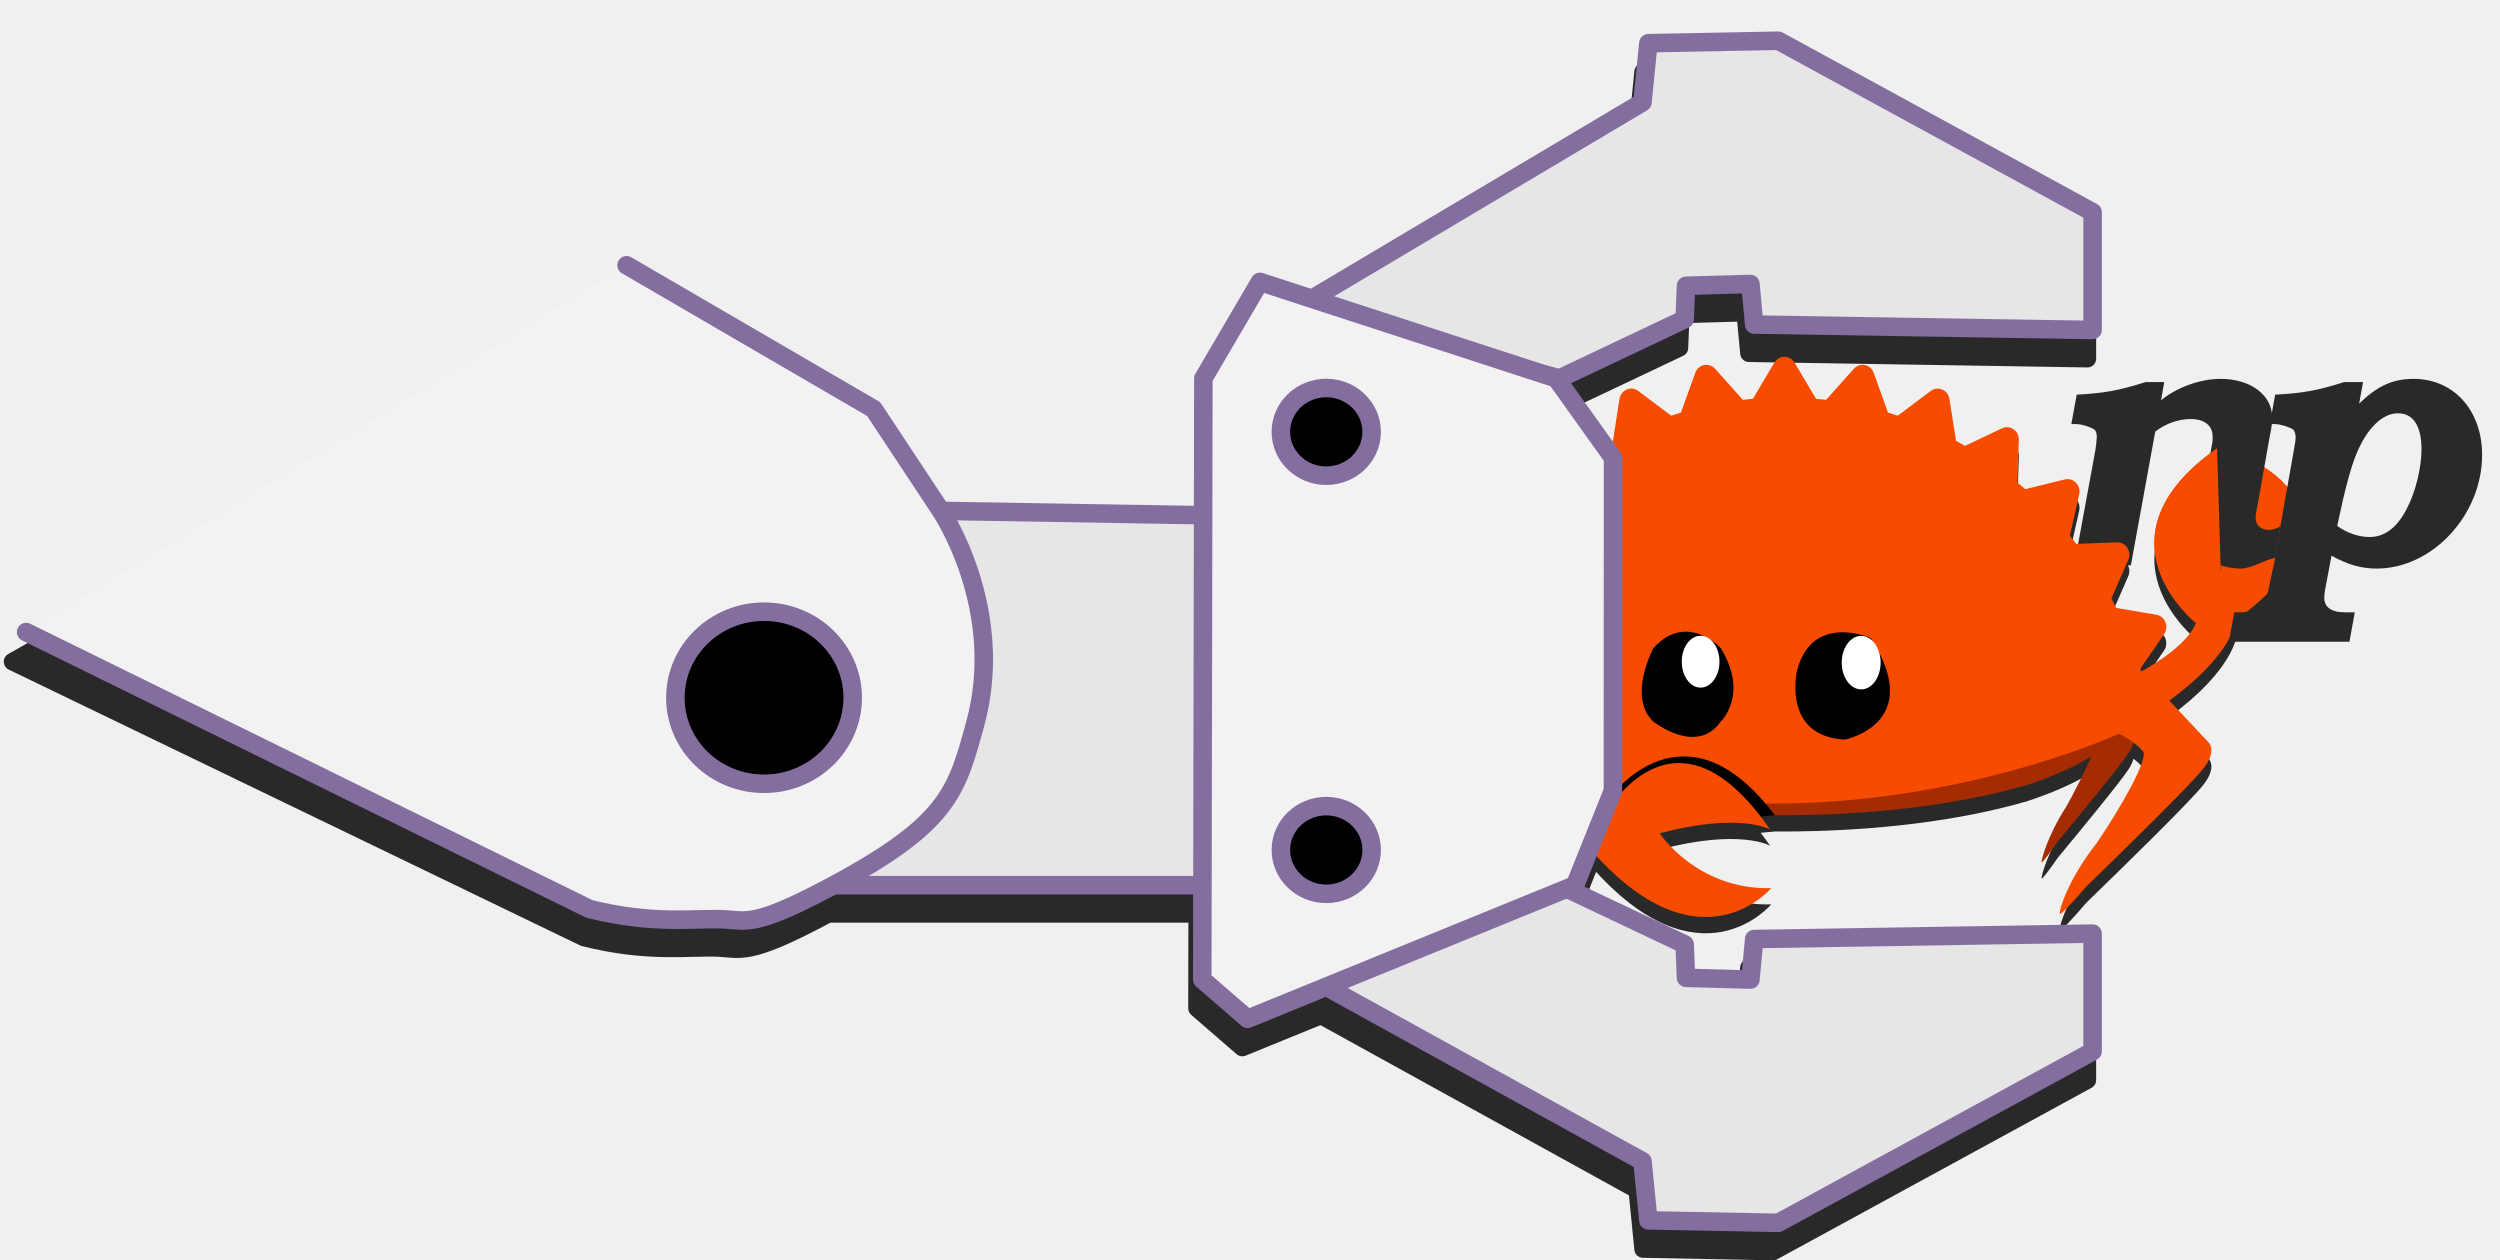
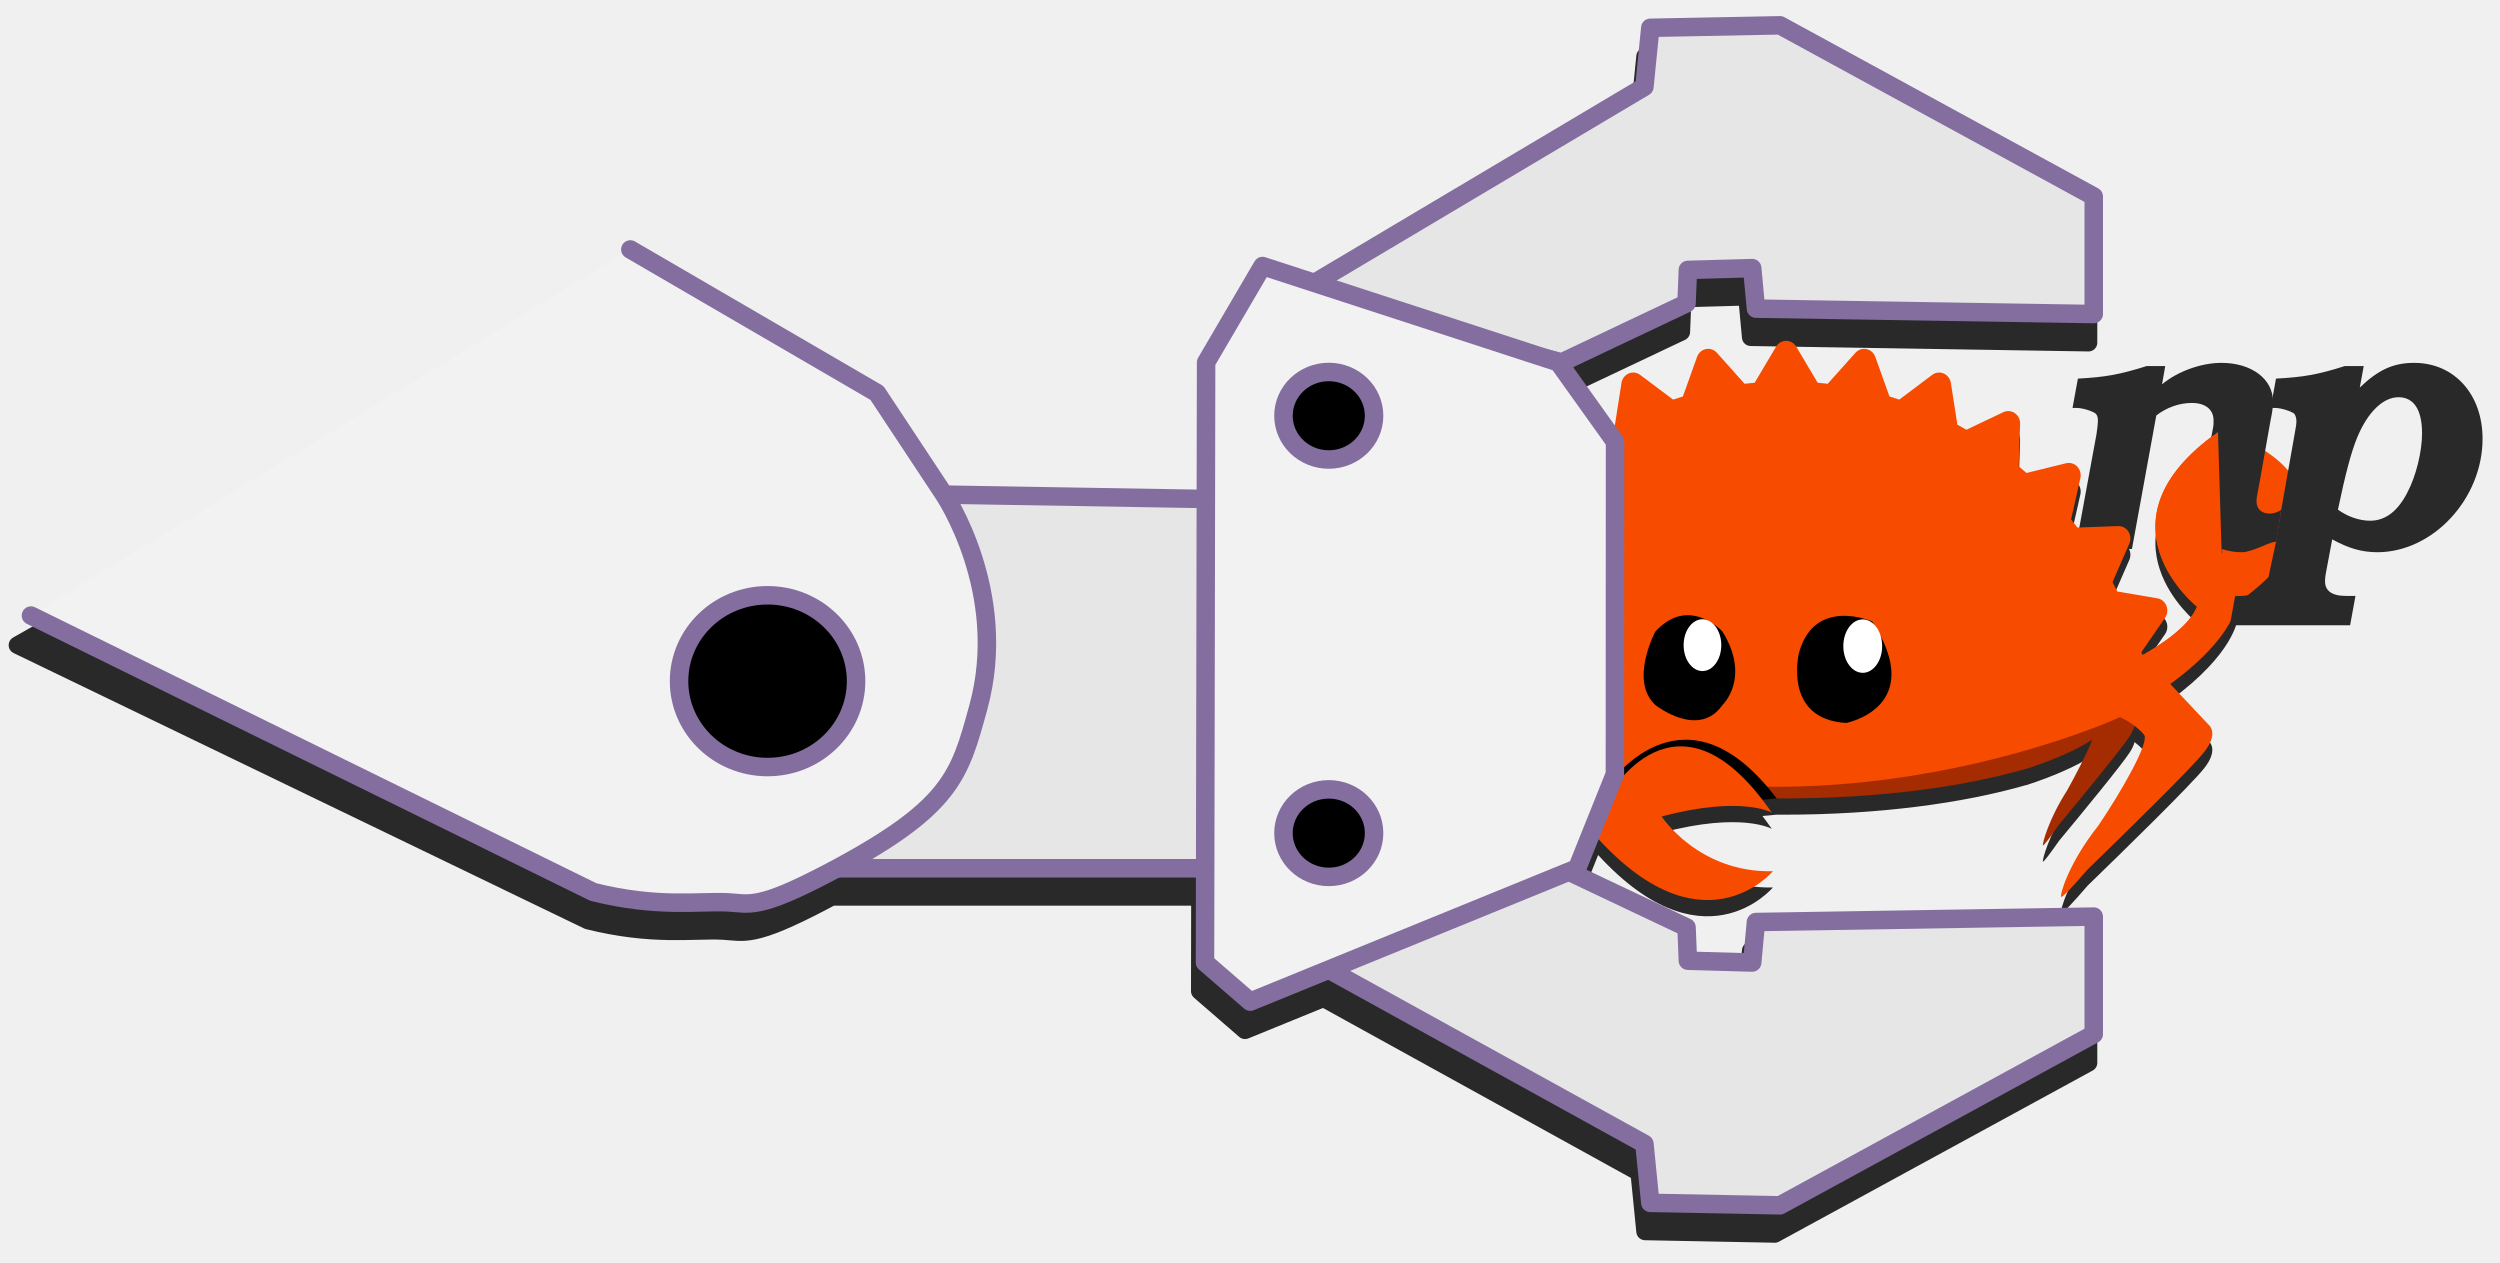
- <svg xmlns="http://www.w3.org/2000/svg" width="100%" height="100%" viewBox="0 0 135 68" version="1.1" xml:space="preserve" style="fill-rule:evenodd;clip-rule:evenodd;stroke-linecap:round;stroke-linejoin:round;stroke-miterlimit:1.5;">
-   <g id="Layer-1">
-     <path d="M33.803,16.898l13.092,6.741l3.613,5.466c0,0 0.007,0.01 0.02,0.029l14.158,0.236l4.481,-2.288l-1.415,-10.313l2.809,0.915l17.849,-10.611l0.319,-3.191l7.016,-0.135l16.972,9.258l0,6.362l-18.273,-0.294l-0.204,-2.191l-3.479,0.098l-0.072,1.804l-6.75,3.197l-0.855,-0.219l0.672,0.219l3.065,4.292l-0.007,17.98l-2.045,5.095l-0.446,0.182l6.366,3.015l0.072,1.804l3.479,0.098l0.204,-2.191l18.273,-0.294l0,6.362l-16.972,9.258l-7.016,-0.135l-0.319,-3.191l-17.075,-9.424l0.054,-0.023l-4.303,1.756l-2.447,-2.121l0.01,-5.096l-19.919,0c-0.127,0.068 -0.257,0.137 -0.389,0.207c-3.922,2.07 -4.326,1.696 -5.514,1.637c-1.603,-0.078 -3.791,0.311 -7.281,-0.561l-30.867,-14.9l33.124,-18.833Z" style="fill:#292929;stroke:#292929;stroke-width:0.95px;" />
-     <path d="M76.629,41.114c-0.204,0.123 -0.311,0.218 -0.311,0.218c-0.402,0.233 0.639,3.113 1.494,5.019c1.164,2.165 1.335,3.854 1.236,3.913c-0.062,0.037 -0.486,-0.607 -1.089,-1.633c-1.491,-2.076 -4.308,-6.035 -4.823,-6.996c-0.585,-1.09 0,-1.396 0,-1.396l3.899,-2.872c0.036,-0.128 0.073,-0.255 0.111,-0.382l-1.281,-1.856c-0.131,-0.188 -0.157,-0.434 -0.072,-0.649c0.085,-0.214 0.271,-0.368 0.491,-0.405l2.166,-0.368c0.083,-0.171 0.171,-0.34 0.26,-0.507l-0.91,-2.083c-0.094,-0.212 -0.074,-0.459 0.05,-0.651c0.124,-0.194 0.334,-0.307 0.557,-0.298l2.198,0.08c0.114,-0.148 0.229,-0.295 0.347,-0.439l-0.505,-2.233c-0.051,-0.227 0.014,-0.464 0.172,-0.629c0.157,-0.164 0.385,-0.232 0.602,-0.178l2.14,0.526c0.139,-0.123 0.28,-0.244 0.423,-0.362l-0.077,-2.292c-0.009,-0.232 0.099,-0.453 0.285,-0.581c0.186,-0.13 0.421,-0.15 0.624,-0.053l1.998,0.949c0.16,-0.092 0.322,-0.184 0.486,-0.272l0.352,-2.259c0.036,-0.228 0.183,-0.423 0.39,-0.512c0.205,-0.089 0.441,-0.06 0.621,0.076l1.781,1.336c0.175,-0.058 0.351,-0.114 0.53,-0.168l0.767,-2.141c0.078,-0.219 0.258,-0.379 0.477,-0.424c0.219,-0.045 0.444,0.031 0.596,0.2l1.498,1.677c0.182,-0.021 0.363,-0.04 0.545,-0.056l1.157,-1.949c0.117,-0.198 0.324,-0.318 0.548,-0.318c0.222,0 0.43,0.12 0.546,0.318l1.157,1.949c0.182,0.016 0.364,0.035 0.545,0.056l1.499,-1.677c0.152,-0.169 0.378,-0.245 0.596,-0.2c0.219,0.045 0.399,0.205 0.477,0.424l0.768,2.141c0.178,0.054 0.354,0.11 0.53,0.168l1.78,-1.336c0.181,-0.136 0.416,-0.165 0.622,-0.076c0.206,0.089 0.353,0.284 0.389,0.512l0.353,2.259c0.164,0.088 0.325,0.179 0.487,0.272l1.996,-0.949c0.203,-0.097 0.44,-0.077 0.625,0.053c0.185,0.128 0.294,0.349 0.285,0.581l-0.076,2.292c0.142,0.118 0.282,0.239 0.422,0.362l2.14,-0.526c0.217,-0.053 0.445,0.014 0.603,0.178c0.158,0.165 0.222,0.402 0.171,0.629l-0.504,2.233c0.117,0.145 0.233,0.291 0.346,0.439l2.198,-0.08c0.222,-0.006 0.434,0.104 0.558,0.298c0.124,0.192 0.143,0.439 0.05,0.651l-0.91,2.083c0.088,0.167 0.176,0.336 0.261,0.507l2.165,0.368c0.22,0.037 0.406,0.19 0.491,0.405c0.085,0.215 0.057,0.461 -0.072,0.649l-1.281,1.856c0.01,0.033 0.019,0.066 0.029,0.098l0.053,0.057c1.255,-0.718 2.54,-1.649 2.928,-2.613c0,0 -5.757,-4.58 1.132,-9.445l0.187,6.201c0,0 2.041,-1.969 1.951,-5.417c0,0 6.349,3.054 -1.081,8.459c0,0 -0.16,1.854 -3.637,4.387l2.088,2.219c0,0 0.555,0.435 -0.253,1.457c-0.712,0.902 -4.371,4.477 -6.303,6.349c-0.816,0.951 -1.376,1.54 -1.434,1.489c-0.092,-0.081 0.392,-1.811 1.999,-3.84c1.239,-1.821 2.848,-4.622 2.471,-4.945c0,0 -0.167,-0.211 -0.501,-0.466c-0.041,0.154 -0.119,0.339 -0.259,0.556c-0.442,0.686 -2.656,3.375 -3.825,4.783c-0.502,0.722 -0.843,1.166 -0.872,1.123c-0.047,-0.068 0.312,-1.423 1.308,-2.969c0.466,-0.83 1.032,-1.931 1.365,-2.743c-0.931,0.589 -2.172,1.123 -3.585,1.583l0,-0.007c-3.444,0.992 -8.018,1.6 -13.078,1.6c-0.14,0 -0.279,0 -0.418,-0.001l-0.768,0.071c0.168,0.218 0.337,0.451 0.508,0.699c0,0 -1.619,-0.942 -5.961,0.206c0,0 1.997,3.057 6.02,2.963c0,0 -3.855,4.625 -9.722,-2.056c0,0 -3.806,-1.472 -5.697,-4.58c-0.762,-0.377 -1.399,-0.783 -1.89,-1.212c0.194,0.781 0.858,2.36 1.388,3.471c0.87,1.589 1.185,2.972 1.145,3.041c-0.026,0.043 -0.323,-0.415 -0.761,-1.157c-1.018,-1.452 -2.949,-4.224 -3.335,-4.93c-0.059,-0.108 -0.106,-0.209 -0.142,-0.302Zm7.656,2.483c0.389,0.315 0.821,0.636 1.301,0.959l1.108,0.26l0,-0.583c0.019,-0.027 0.046,-0.064 0.081,-0.11c-0.876,-0.155 -1.709,-0.331 -2.49,-0.526Z" style="fill:#292929;fill-rule:nonzero;" />
-     <path d="M76.58,39.367l0.593,-1.229c-0.003,-0.046 -0.005,-0.093 -0.005,-0.14c0,-1.393 1.448,-2.677 3.886,-3.705l0,7.41c-1.137,-0.48 -2.06,-1.015 -2.72,-1.591c0.194,0.78 0.858,2.36 1.388,3.471c0.87,1.589 1.185,2.972 1.145,3.04c-0.026,0.044 -0.323,-0.414 -0.761,-1.157c-1.018,-1.451 -2.949,-4.223 -3.335,-4.929c-0.437,-0.8 -0.191,-1.17 -0.191,-1.17" style="fill:#a52b00;fill-rule:nonzero;" />
-     <path d="M112.854,37.614c0,0 4.906,-1.91 5.735,-3.966c0,0 -5.757,-4.58 1.132,-9.445l0.187,6.201c0,0 2.041,-1.969 1.951,-5.418c0,0 6.349,3.055 -1.081,8.46c0,0 -0.251,2.901 -6.932,6.404l-0.992,-2.236Z" style="fill:#f74c00;fill-rule:nonzero;" />
-     <path d="M96.262,32.353c5.06,0 9.634,0.609 13.078,1.6l0,-0.224c3.444,1.108 5.638,2.648 5.638,4.35c0,0.268 -0.059,0.533 -0.163,0.792l0.352,0.632c0,0 0.284,0.369 -0.218,1.148c-0.442,0.687 -2.656,3.376 -3.825,4.784c-0.502,0.722 -0.843,1.166 -0.872,1.123c-0.047,-0.068 0.312,-1.423 1.308,-2.969c0.466,-0.831 1.032,-1.931 1.365,-2.743c-0.931,0.589 -2.172,1.123 -3.585,1.583l0,-0.007c-3.444,0.992 -8.018,1.6 -13.078,1.6c-5.792,0 -10.988,-0.797 -14.477,-2.053l0,-7.563c3.489,-1.256 8.685,-2.053 14.477,-2.053" style="fill:#a52b00;fill-rule:nonzero;" />
-     <path id="path4274" d="M122.858,30.145l-0.366,1.72c-0.058,0.349 -0.213,0.717 -0.387,0.852c-0.213,0.194 -0.717,0.349 -1.123,0.349l-0.33,0l-0.29,1.588l6.507,0l0.29,-1.588l-0.523,0c-0.774,0 -1.142,-0.291 -1.123,-0.833c0,-0.116 0.02,-0.252 0.039,-0.368l0.349,-1.859c0.871,0.484 1.607,0.697 2.44,0.697c3.001,0 5.693,-2.885 5.693,-6.139c0,-2.401 -1.53,-4.105 -3.699,-4.105c-1.123,0 -1.936,0.368 -2.943,1.336l0.213,-1.162l-1.027,0c-1.452,0.465 -2.265,0.601 -3.718,0.678l-0.29,1.588l0.251,0c0.31,0 0.852,0.174 1.027,0.31c0.058,0.077 0.116,0.232 0.116,0.387c0,0.174 -0.019,0.291 -0.097,0.717l-0.725,4.097m3.068,-0.011c0.407,-1.937 0.717,-3.118 1.046,-3.912c0.562,-1.356 1.394,-2.169 2.227,-2.169c0.833,0 1.278,0.678 1.278,1.956c0,0.988 -0.329,2.324 -0.794,3.195c-0.523,1.027 -1.2,1.53 -2.014,1.53c-0.6,0 -1.239,-0.232 -1.743,-0.6Z" style="fill:#292929;fill-rule:nonzero;" />
-     <path id="path4272" d="M123.142,28.4c-0.145,0.137 -0.435,0.212 -0.619,0.212c-0.446,0 -0.717,-0.252 -0.717,-0.659c0,-0.174 0,-0.174 0.155,-0.968l0.6,-3.389c0.116,-0.561 0.136,-0.774 0.136,-1.046c0,-1.22 -1.162,-2.091 -2.789,-2.091c-1.104,0 -2.382,0.465 -3.214,1.162l0.174,-0.988l-1.007,0c-1.472,0.465 -2.266,0.601 -3.718,0.678l-0.291,1.588l0.233,0c0.329,0 0.852,0.174 1.026,0.31c0.077,0.077 0.116,0.213 0.116,0.387c0,0.136 -0.039,0.465 -0.077,0.717l-1.143,6.216l3.06,0l1.317,-7.223c0.542,-0.426 1.239,-0.678 1.917,-0.678c0.736,0 1.181,0.348 1.181,0.949c0,0.193 0,0.232 -0.019,0.348l-0.755,4.009c-0.059,0.349 -0.097,0.658 -0.097,0.871c0,1.124 0.987,1.898 2.42,1.898c0.563,0 1.596,-0.63 1.844,-0.556" style="fill:#292929;fill-rule:nonzero;" />
-     <path d="M73.136,39.36l3.899,-2.872c0.036,-0.128 0.073,-0.256 0.111,-0.382l-1.281,-1.856c-0.131,-0.188 -0.157,-0.434 -0.072,-0.649c0.085,-0.214 0.271,-0.368 0.491,-0.405l2.166,-0.368c0.083,-0.171 0.171,-0.34 0.26,-0.507l-0.91,-2.083c-0.094,-0.212 -0.074,-0.459 0.05,-0.651c0.124,-0.194 0.334,-0.307 0.557,-0.298l2.198,0.08c0.114,-0.148 0.229,-0.295 0.347,-0.439l-0.505,-2.233c-0.051,-0.227 0.014,-0.464 0.172,-0.629c0.157,-0.164 0.385,-0.232 0.602,-0.179l2.14,0.527c0.139,-0.123 0.28,-0.244 0.423,-0.362l-0.077,-2.292c-0.009,-0.232 0.099,-0.453 0.285,-0.582c0.186,-0.129 0.421,-0.149 0.624,-0.052l1.998,0.949c0.16,-0.092 0.322,-0.184 0.486,-0.272l0.352,-2.259c0.036,-0.229 0.183,-0.423 0.39,-0.512c0.205,-0.089 0.441,-0.06 0.621,0.076l1.781,1.336c0.175,-0.058 0.351,-0.114 0.53,-0.168l0.767,-2.142c0.078,-0.218 0.258,-0.378 0.477,-0.423c0.219,-0.045 0.444,0.031 0.596,0.2l1.498,1.677c0.182,-0.021 0.363,-0.04 0.545,-0.056l1.157,-1.95c0.117,-0.197 0.324,-0.317 0.548,-0.317c0.222,0 0.43,0.12 0.546,0.317l1.157,1.95c0.182,0.016 0.364,0.035 0.545,0.056l1.499,-1.677c0.152,-0.169 0.378,-0.245 0.596,-0.2c0.219,0.045 0.399,0.205 0.477,0.423l0.768,2.142c0.178,0.054 0.354,0.11 0.53,0.168l1.78,-1.336c0.181,-0.137 0.416,-0.165 0.622,-0.076c0.206,0.089 0.353,0.283 0.389,0.512l0.353,2.259c0.164,0.088 0.325,0.179 0.487,0.272l1.996,-0.949c0.203,-0.097 0.44,-0.077 0.625,0.052c0.185,0.129 0.294,0.35 0.285,0.582l-0.076,2.292c0.142,0.118 0.282,0.239 0.422,0.362l2.14,-0.527c0.217,-0.052 0.445,0.015 0.603,0.179c0.158,0.165 0.222,0.402 0.171,0.629l-0.504,2.233c0.117,0.144 0.233,0.291 0.346,0.439l2.198,-0.08c0.222,-0.007 0.434,0.104 0.558,0.298c0.124,0.192 0.143,0.439 0.05,0.651l-0.91,2.083c0.088,0.167 0.176,0.336 0.261,0.507l2.165,0.368c0.22,0.037 0.406,0.19 0.491,0.405c0.085,0.215 0.057,0.461 -0.072,0.649l-1.281,1.856c0.01,0.032 0.019,0.065 0.029,0.098l3.621,3.847c0,0 0.555,0.435 -0.253,1.458c-0.712,0.902 -4.371,4.476 -6.303,6.349c-0.816,0.951 -1.376,1.54 -1.434,1.489c-0.092,-0.081 0.392,-1.811 1.999,-3.841c1.239,-1.821 2.848,-4.621 2.471,-4.944c0,0 -0.429,-0.545 -1.29,-0.937c-0.032,0.025 0.032,-0.025 0,0c0,0 -18.163,8.379 -35.011,0.142c-1.925,-0.345 -3.09,0.686 -3.09,0.686c-0.402,0.233 0.639,3.113 1.494,5.019c1.164,2.165 1.335,3.854 1.236,3.913c-0.062,0.037 -0.486,-0.607 -1.089,-1.633c-1.491,-2.076 -4.308,-6.035 -4.823,-6.996c-0.585,-1.09 0,-1.396 0,-1.396" style="fill:#f74c00;fill-rule:nonzero;" />
-     <path d="M90.005,44.667c-0.07,-0.059 -0.106,-0.094 -0.106,-0.094l5.946,-0.552c-4.853,-6.403 -8.738,-1.238 -9.151,-0.668l0,1.314l3.311,0Z" style="fill-rule:nonzero;" />
-     <path d="M92.915,34.994c0,0 -1.815,-1.988 -3.63,0c0,0 -1.426,2.65 0,3.975c0,0 2.334,1.855 3.63,0c0,0 1.556,-1.458 0,-3.975" style="fill-rule:nonzero;" />
-     <path d="M101.017,34.451c0,0 -3.114,-1.378 -3.964,1.699c0,0 -0.89,3.586 2.557,3.789c0,0 4.396,-0.847 1.407,-5.488" style="fill-rule:nonzero;" />
-     <path d="M99.453,35.782c0,0.798 0.47,1.445 1.051,1.445c0.58,0 1.05,-0.647 1.05,-1.445c0,-0.798 -0.47,-1.445 -1.05,-1.445c-0.581,0 -1.051,0.647 -1.051,1.445" style="fill:#fff;fill-rule:nonzero;" />
-     <path d="M80.892,38.366c0,0 0.65,2.59 4.694,5.311l1.133,0.266c0,0 3.669,-6.69 8.865,0.848c0,0 -1.619,-0.943 -5.961,0.206c0,0 1.997,3.057 6.02,2.963c0,0 -3.855,4.625 -9.722,-2.056c0,0 -6.203,-2.399 -6.706,-7.538l1.677,0Z" style="fill:#f74c00;fill-rule:nonzero;" />
-     <path d="M90.814,35.731c0,0.774 0.456,1.401 1.019,1.401c0.562,0 1.018,-0.627 1.018,-1.401c0,-0.774 -0.456,-1.401 -1.018,-1.401c-0.563,0 -1.019,0.627 -1.019,1.401" style="fill:#fff;fill-rule:nonzero;" />
-     <path d="M44.548,47.8l24.638,0l0.631,-19.897l-20.796,-0.347c0,0 6.695,11.181 -4.473,20.244Z" style="fill:#e6e6e6;stroke:#836e9f;stroke-width:1px;" />
-     <path d="M89.012,65.899l7.016,0.134l16.972,-9.257l0,-6.362l-18.273,0.294l-0.204,2.191l-3.479,-0.098l-0.072,-1.804l-6.75,-3.197l-12.604,5.484l17.075,9.423l0.319,3.192Z" style="fill:#e6e6e6;stroke:#836e9f;stroke-width:1px;" />
-     <path d="M89.012,2.334l7.016,-0.135l16.972,9.258l0,6.361l-18.273,-0.293l-0.204,-2.191l-3.479,0.097l-0.072,1.805l-6.75,3.197l-14.405,-3.687l18.876,-11.221l0.319,-3.191Z" style="fill:#e6e6e6;stroke:#836e9f;stroke-width:1px;" />
-     <path d="M64.922,52.896l0.06,-32.463l3.053,-5.212l16.004,5.212l3.065,4.291l-0.007,17.981l-2.045,5.095l-17.683,7.216l-2.447,-2.12Z" style="fill:#f2f2f2;stroke:#836e9f;stroke-width:1px;" />
-     <path d="M33.835,14.325l13.343,7.766l3.613,5.465c0,0 3.586,5.29 1.867,11.543c-1.019,3.708 -1.432,5.424 -8.035,8.908c-3.921,2.069 -4.325,1.695 -5.514,1.637c-1.603,-0.079 -3.79,0.311 -7.281,-0.561l-30.418,-14.953" style="fill:#f2f2f2;stroke:#836e9f;stroke-width:1px;" />
-     <ellipse cx="41.258" cy="37.678" rx="4.788" ry="4.646" style="stroke:#836e9f;stroke-width:1px;" />
-     <ellipse cx="71.618" cy="45.899" rx="2.451" ry="2.368" style="stroke:#836e9f;stroke-width:1px;" />
-     <ellipse cx="71.618" cy="23.32" rx="2.451" ry="2.368" style="stroke:#836e9f;stroke-width:1px;" />
-     <path d="M119.923,30.753l-0.002,-0.634l0.002,-5.817l-0.19,-0.058l0.19,6.509Z" style="fill:#292929;stroke:#292929;stroke-width:0.05px;" />
-     <path d="M112.854,37.614c0,0 4.906,-1.91 5.735,-3.966c0,0 -5.757,-4.58 1.132,-9.445l0.187,6.201c0,0 0.619,5.943 -6.062,9.446l-0.992,-2.236Z" style="fill:#f74c00;fill-rule:nonzero;" />
+ <svg xmlns="http://www.w3.org/2000/svg" width="600px" height="303px" version="1.1" xml:space="preserve" style="fill-rule:evenodd;clip-rule:evenodd;stroke-linecap:round;stroke-linejoin:round;stroke-miterlimit:1.5;">
+   <g id="Layer-1" transform="matrix(1,0,0,1,232.5,117.111)">
+     <g transform="matrix(4.43649,0,0,4.43649,-231.326,-120.791)">
+       <path d="M33.803,16.898L46.895,23.639L50.508,29.105C50.508,29.105 50.515,29.115 50.528,29.134L64.686,29.37L69.167,27.082L67.752,16.769L70.561,17.684L88.41,7.073L88.729,3.882L95.745,3.747L112.717,13.005L112.717,19.367L94.444,19.073L94.24,16.882L90.761,16.98L90.689,18.784L83.939,21.981L83.084,21.762L83.756,21.981L86.821,26.273L86.814,44.253L84.769,49.348L84.323,49.53L90.689,52.545L90.761,54.349L94.24,54.447L94.444,52.256L112.717,51.962L112.717,58.324L95.745,67.582L88.729,67.447L88.41,64.256L71.335,54.832L71.389,54.809L67.086,56.565L64.639,54.444L64.649,49.348L44.73,49.348C44.603,49.416 44.473,49.485 44.341,49.555C40.419,51.625 40.015,51.251 38.827,51.192C37.224,51.114 35.036,51.503 31.546,50.631L0.679,35.731L33.803,16.898Z" style="fill:rgb(41,41,41);stroke:rgb(41,41,41);stroke-width:0.95px;" />
+     </g>
+     <g transform="matrix(4.43649,0,0,4.43649,-231.326,-120.791)">
+       <path d="M76.629,41.114C76.425,41.237 76.318,41.332 76.318,41.332C75.916,41.565 76.957,44.445 77.812,46.351C78.976,48.516 79.147,50.205 79.048,50.264C78.986,50.301 78.562,49.657 77.959,48.631C76.468,46.555 73.651,42.596 73.136,41.635C72.551,40.545 73.136,40.239 73.136,40.239L77.035,37.367C77.071,37.239 77.108,37.112 77.146,36.985L75.865,35.129C75.734,34.941 75.708,34.695 75.793,34.48C75.878,34.266 76.064,34.112 76.284,34.075L78.45,33.707C78.533,33.536 78.621,33.367 78.71,33.2L77.8,31.117C77.706,30.905 77.726,30.658 77.85,30.466C77.974,30.272 78.184,30.159 78.407,30.168L80.605,30.248C80.719,30.1 80.834,29.953 80.952,29.809L80.447,27.576C80.396,27.349 80.461,27.112 80.619,26.947C80.776,26.783 81.004,26.715 81.221,26.769L83.361,27.295C83.5,27.172 83.641,27.051 83.784,26.933L83.707,24.641C83.698,24.409 83.806,24.188 83.992,24.06C84.178,23.93 84.413,23.91 84.616,24.007L86.614,24.956C86.774,24.864 86.936,24.772 87.1,24.684L87.452,22.425C87.488,22.197 87.635,22.002 87.842,21.913C88.047,21.824 88.283,21.853 88.463,21.989L90.244,23.325C90.419,23.267 90.595,23.211 90.774,23.157L91.541,21.016C91.619,20.797 91.799,20.637 92.018,20.592C92.237,20.547 92.462,20.623 92.614,20.792L94.112,22.469C94.294,22.448 94.475,22.429 94.657,22.413L95.814,20.464C95.931,20.266 96.138,20.146 96.362,20.146C96.584,20.146 96.792,20.266 96.908,20.464L98.065,22.413C98.247,22.429 98.429,22.448 98.61,22.469L100.109,20.792C100.261,20.623 100.487,20.547 100.705,20.592C100.924,20.637 101.104,20.797 101.182,21.016L101.95,23.157C102.128,23.211 102.304,23.267 102.48,23.325L104.26,21.989C104.441,21.853 104.676,21.824 104.882,21.913C105.088,22.002 105.235,22.197 105.271,22.425L105.624,24.684C105.788,24.772 105.949,24.863 106.111,24.956L108.107,24.007C108.31,23.91 108.547,23.93 108.732,24.06C108.917,24.188 109.026,24.409 109.017,24.641L108.941,26.933C109.083,27.051 109.223,27.172 109.363,27.295L111.503,26.769C111.72,26.716 111.948,26.783 112.106,26.947C112.264,27.112 112.328,27.349 112.277,27.576L111.773,29.809C111.89,29.954 112.006,30.1 112.119,30.248L114.317,30.168C114.539,30.162 114.751,30.272 114.875,30.466C114.999,30.658 115.018,30.905 114.925,31.117L114.015,33.2C114.103,33.367 114.191,33.536 114.276,33.707L116.441,34.075C116.661,34.112 116.847,34.265 116.932,34.48C117.017,34.695 116.989,34.941 116.86,35.129L115.579,36.985C115.589,37.018 115.598,37.051 115.608,37.083L115.661,37.14C116.916,36.422 118.201,35.491 118.589,34.527C118.589,34.527 112.832,29.947 119.721,25.082L119.908,31.283C119.908,31.283 121.949,29.314 121.859,25.866C121.859,25.866 128.208,28.92 120.778,34.325C120.778,34.325 120.618,36.179 117.141,38.712L119.229,40.931C119.229,40.931 119.784,41.366 118.976,42.388C118.264,43.29 114.605,46.865 112.673,48.737C111.857,49.688 111.297,50.277 111.239,50.226C111.147,50.145 111.631,48.415 113.238,46.386C114.477,44.565 116.086,41.764 115.709,41.441C115.709,41.441 115.542,41.23 115.208,40.975C115.167,41.129 115.089,41.314 114.949,41.531C114.507,42.217 112.293,44.906 111.124,46.314C110.622,47.036 110.281,47.48 110.252,47.437C110.205,47.369 110.564,46.014 111.56,44.468C112.026,43.638 112.592,42.537 112.925,41.725C111.994,42.314 110.753,42.848 109.34,43.308L109.34,43.301C105.896,44.293 101.322,44.901 96.262,44.901C96.122,44.901 95.983,44.901 95.844,44.9L95.076,44.971C95.244,45.189 95.413,45.422 95.584,45.67C95.584,45.67 93.965,44.728 89.623,45.876C89.623,45.876 91.62,48.933 95.643,48.839C95.643,48.839 91.788,53.464 85.921,46.783C85.921,46.783 82.115,45.311 80.224,42.203C79.462,41.826 78.825,41.42 78.334,40.991C78.528,41.772 79.192,43.351 79.722,44.462C80.592,46.051 80.907,47.434 80.867,47.503C80.841,47.546 80.544,47.088 80.106,46.346C79.088,44.894 77.157,42.122 76.771,41.416C76.712,41.308 76.665,41.207 76.629,41.114ZM84.285,43.597C84.674,43.912 85.106,44.233 85.586,44.556L86.694,44.816L86.694,44.233C86.713,44.206 86.74,44.169 86.775,44.123C85.899,43.968 85.066,43.792 84.285,43.597Z" style="fill:rgb(41,41,41);fill-rule:nonzero;" />
+     </g>
+     <g transform="matrix(4.43649,0,0,4.43649,-231.326,-120.791)">
+       <path d="M76.58,39.367L77.173,38.138C77.17,38.092 77.168,38.045 77.168,37.998C77.168,36.605 78.616,35.321 81.054,34.293L81.054,41.703C79.917,41.223 78.994,40.688 78.334,40.112C78.528,40.892 79.192,42.472 79.722,43.583C80.592,45.172 80.907,46.555 80.867,46.623C80.841,46.667 80.544,46.209 80.106,45.466C79.088,44.015 77.157,41.243 76.771,40.537C76.334,39.737 76.58,39.367 76.58,39.367" style="fill:rgb(165,43,0);fill-rule:nonzero;" />
+     </g>
+     <g transform="matrix(4.43649,0,0,4.43649,-231.326,-120.791)">
+       <path d="M112.854,37.614C112.854,37.614 117.76,35.704 118.589,33.648C118.589,33.648 112.832,29.068 119.721,24.203L119.908,30.404C119.908,30.404 121.949,28.435 121.859,24.986C121.859,24.986 128.208,28.041 120.778,33.446C120.778,33.446 120.527,36.347 113.846,39.85L112.854,37.614Z" style="fill:rgb(247,76,0);fill-rule:nonzero;" />
+     </g>
+     <g transform="matrix(4.43649,0,0,4.43649,-231.326,-120.791)">
+       <path d="M96.262,32.353C101.322,32.353 105.896,32.962 109.34,33.953L109.34,33.729C112.784,34.837 114.978,36.377 114.978,38.079C114.978,38.347 114.919,38.612 114.815,38.871L115.167,39.503C115.167,39.503 115.451,39.872 114.949,40.651C114.507,41.338 112.293,44.027 111.124,45.435C110.622,46.157 110.281,46.601 110.252,46.558C110.205,46.49 110.564,45.135 111.56,43.589C112.026,42.758 112.592,41.658 112.925,40.846C111.994,41.435 110.753,41.969 109.34,42.429L109.34,42.422C105.896,43.414 101.322,44.022 96.262,44.022C90.47,44.022 85.274,43.225 81.785,41.969L81.785,34.406C85.274,33.15 90.47,32.353 96.262,32.353" style="fill:rgb(165,43,0);fill-rule:nonzero;" />
+     </g>
+     <g id="path4274" transform="matrix(4.43649,0,0,4.43649,-231.326,-120.791)">
+       <path d="M122.858,30.145L122.492,31.865C122.434,32.214 122.279,32.582 122.105,32.717C121.892,32.911 121.388,33.066 120.982,33.066L120.652,33.066L120.362,34.654L126.869,34.654L127.159,33.066L126.636,33.066C125.862,33.066 125.494,32.775 125.513,32.233C125.513,32.117 125.533,31.981 125.552,31.865L125.901,30.006C126.772,30.49 127.508,30.703 128.341,30.703C131.342,30.703 134.034,27.818 134.034,24.564C134.034,22.163 132.504,20.459 130.335,20.459C129.212,20.459 128.399,20.827 127.392,21.795L127.605,20.633L126.578,20.633C125.126,21.098 124.313,21.234 122.86,21.311L122.57,22.899L122.821,22.899C123.131,22.899 123.673,23.073 123.848,23.209C123.906,23.286 123.964,23.441 123.964,23.596C123.964,23.77 123.945,23.887 123.867,24.313L123.142,28.41M126.21,28.399C126.617,26.462 126.927,25.281 127.256,24.487C127.818,23.131 128.65,22.318 129.483,22.318C130.316,22.318 130.761,22.996 130.761,24.274C130.761,25.262 130.432,26.598 129.967,27.469C129.444,28.496 128.767,28.999 127.953,28.999C127.353,28.999 126.714,28.767 126.21,28.399Z" style="fill:rgb(41,41,41);fill-rule:nonzero;" />
+     </g>
+     <g id="path4272" transform="matrix(4.43649,0,0,4.43649,-231.326,-120.791)">
+       <path d="M123.142,28.4C122.997,28.537 122.707,28.612 122.523,28.612C122.077,28.612 121.806,28.36 121.806,27.953C121.806,27.779 121.806,27.779 121.961,26.985L122.561,23.596C122.677,23.035 122.697,22.822 122.697,22.55C122.697,21.33 121.535,20.459 119.908,20.459C118.804,20.459 117.526,20.924 116.694,21.621L116.868,20.633L115.861,20.633C114.389,21.098 113.595,21.234 112.143,21.311L111.852,22.899L112.085,22.899C112.414,22.899 112.937,23.073 113.111,23.209C113.188,23.286 113.227,23.422 113.227,23.596C113.227,23.732 113.188,24.061 113.15,24.313L112.007,30.529L115.067,30.529L116.384,23.306C116.926,22.88 117.623,22.628 118.301,22.628C119.037,22.628 119.482,22.976 119.482,23.577C119.482,23.77 119.482,23.809 119.463,23.925L118.708,27.934C118.649,28.283 118.611,28.592 118.611,28.805C118.611,29.929 119.598,30.703 121.031,30.703C121.594,30.703 122.627,30.073 122.875,30.147" style="fill:rgb(41,41,41);fill-rule:nonzero;" />
+     </g>
+     <g transform="matrix(4.43649,0,0,4.43649,-231.326,-120.791)">
+       <path d="M73.136,39.36L77.035,36.488C77.071,36.36 77.108,36.232 77.146,36.106L75.865,34.25C75.734,34.062 75.708,33.816 75.793,33.601C75.878,33.387 76.064,33.233 76.284,33.196L78.45,32.828C78.533,32.657 78.621,32.488 78.71,32.321L77.8,30.238C77.706,30.026 77.726,29.779 77.85,29.587C77.974,29.393 78.184,29.28 78.407,29.289L80.605,29.369C80.719,29.221 80.834,29.074 80.952,28.93L80.447,26.697C80.396,26.47 80.461,26.233 80.619,26.068C80.776,25.904 81.004,25.836 81.221,25.889L83.361,26.416C83.5,26.293 83.641,26.172 83.784,26.054L83.707,23.762C83.698,23.53 83.806,23.309 83.992,23.18C84.178,23.051 84.413,23.031 84.616,23.128L86.614,24.077C86.774,23.985 86.936,23.893 87.1,23.805L87.452,21.546C87.488,21.317 87.635,21.123 87.842,21.034C88.047,20.945 88.283,20.974 88.463,21.11L90.244,22.446C90.419,22.388 90.595,22.332 90.774,22.278L91.541,20.136C91.619,19.918 91.799,19.758 92.018,19.713C92.237,19.668 92.462,19.744 92.614,19.913L94.112,21.59C94.294,21.569 94.475,21.55 94.657,21.534L95.814,19.584C95.931,19.387 96.138,19.267 96.362,19.267C96.584,19.267 96.792,19.387 96.908,19.584L98.065,21.534C98.247,21.55 98.429,21.569 98.61,21.59L100.109,19.913C100.261,19.744 100.487,19.668 100.705,19.713C100.924,19.758 101.104,19.918 101.182,20.136L101.95,22.278C102.128,22.332 102.304,22.388 102.48,22.446L104.26,21.11C104.441,20.973 104.676,20.945 104.882,21.034C105.088,21.123 105.235,21.317 105.271,21.546L105.624,23.805C105.788,23.893 105.949,23.984 106.111,24.077L108.107,23.128C108.31,23.031 108.547,23.051 108.732,23.18C108.917,23.309 109.026,23.53 109.017,23.762L108.941,26.054C109.083,26.172 109.223,26.293 109.363,26.416L111.503,25.889C111.72,25.837 111.948,25.904 112.106,26.068C112.264,26.233 112.328,26.47 112.277,26.697L111.773,28.93C111.89,29.074 112.006,29.221 112.119,29.369L114.317,29.289C114.539,29.282 114.751,29.393 114.875,29.587C114.999,29.779 115.018,30.026 114.925,30.238L114.015,32.321C114.103,32.488 114.191,32.657 114.276,32.828L116.441,33.196C116.661,33.233 116.847,33.386 116.932,33.601C117.017,33.816 116.989,34.062 116.86,34.25L115.579,36.106C115.589,36.138 115.598,36.171 115.608,36.204L119.229,40.051C119.229,40.051 119.784,40.486 118.976,41.509C118.264,42.411 114.605,45.985 112.673,47.858C111.857,48.809 111.297,49.398 111.239,49.347C111.147,49.266 111.631,47.536 113.238,45.506C114.477,43.685 116.086,40.885 115.709,40.562C115.709,40.562 115.28,40.017 114.419,39.625C114.387,39.65 114.451,39.6 114.419,39.625C114.419,39.625 96.256,48.004 79.408,39.767C77.483,39.422 76.318,40.453 76.318,40.453C75.916,40.686 76.957,43.566 77.812,45.472C78.976,47.637 79.147,49.326 79.048,49.385C78.986,49.422 78.562,48.778 77.959,47.752C76.468,45.676 73.651,41.717 73.136,40.756C72.551,39.666 73.136,39.36 73.136,39.36" style="fill:rgb(247,76,0);fill-rule:nonzero;" />
+     </g>
+     <g transform="matrix(4.43649,0,0,4.43649,-231.326,-120.791)">
+       <path d="M90.005,44.667C89.935,44.608 89.899,44.573 89.899,44.573L95.845,44.021C90.992,37.618 87.107,42.783 86.694,43.353L86.694,44.667L90.005,44.667Z" style="fill-rule:nonzero;" />
+     </g>
+     <g transform="matrix(4.43649,0,0,4.43649,-231.326,-120.791)">
+       <path d="M92.915,34.994C92.915,34.994 91.1,33.006 89.285,34.994C89.285,34.994 87.859,37.644 89.285,38.969C89.285,38.969 91.619,40.824 92.915,38.969C92.915,38.969 94.471,37.511 92.915,34.994" style="fill-rule:nonzero;" />
+     </g>
+     <g transform="matrix(4.43649,0,0,4.43649,-231.326,-120.791)">
+       <path d="M101.017,34.451C101.017,34.451 97.903,33.073 97.053,36.15C97.053,36.15 96.163,39.736 99.61,39.939C99.61,39.939 104.006,39.092 101.017,34.451" style="fill-rule:nonzero;" />
+     </g>
+     <g transform="matrix(4.43649,0,0,4.43649,-231.326,-120.791)">
+       <path d="M99.453,35.782C99.453,36.58 99.923,37.227 100.504,37.227C101.084,37.227 101.554,36.58 101.554,35.782C101.554,34.984 101.084,34.337 100.504,34.337C99.923,34.337 99.453,34.984 99.453,35.782" style="fill:white;fill-rule:nonzero;" />
+     </g>
+     <g transform="matrix(4.43649,0,0,4.43649,-231.326,-120.791)">
+       <path d="M80.892,38.366C80.892,38.366 81.542,40.956 85.586,43.677L86.719,43.943C86.719,43.943 90.388,37.253 95.584,44.791C95.584,44.791 93.965,43.848 89.623,44.997C89.623,44.997 91.62,48.054 95.643,47.96C95.643,47.96 91.788,52.585 85.921,45.904C85.921,45.904 79.718,43.505 79.215,38.366L80.892,38.366Z" style="fill:rgb(247,76,0);fill-rule:nonzero;" />
+     </g>
+     <g transform="matrix(4.43649,0,0,4.43649,-231.326,-120.791)">
+       <path d="M90.814,35.731C90.814,36.505 91.27,37.132 91.833,37.132C92.395,37.132 92.851,36.505 92.851,35.731C92.851,34.957 92.395,34.33 91.833,34.33C91.27,34.33 90.814,34.957 90.814,35.731" style="fill:white;fill-rule:nonzero;" />
+     </g>
+     <g transform="matrix(4.43649,0,0,4.43649,-231.326,-120.791)">
+       <path d="M44.548,47.8L69.186,47.8L69.817,27.903L49.021,27.556C49.021,27.556 55.716,38.737 44.548,47.8Z" style="fill:rgb(230,230,230);stroke:rgb(131,110,159);stroke-width:1px;" />
+     </g>
+     <g transform="matrix(4.43649,0,0,4.43649,-231.326,-120.791)">
+       <path d="M89.012,65.899L96.028,66.033L113,56.776L113,50.414L94.727,50.708L94.523,52.899L91.044,52.801L90.972,50.997L84.222,47.8L71.618,53.284L88.693,62.707L89.012,65.899Z" style="fill:rgb(230,230,230);stroke:rgb(131,110,159);stroke-width:1px;" />
+     </g>
+     <g transform="matrix(4.43649,0,0,4.43649,-231.326,-120.791)">
+       <path d="M89.012,2.334L96.028,2.199L113,11.457L113,17.818L94.727,17.525L94.523,15.334L91.044,15.431L90.972,17.236L84.222,20.433L69.817,16.746L88.693,5.525L89.012,2.334Z" style="fill:rgb(230,230,230);stroke:rgb(131,110,159);stroke-width:1px;" />
+     </g>
+     <g transform="matrix(4.43649,0,0,4.43649,-231.326,-120.791)">
+       <path d="M64.922,52.896L64.982,20.433L68.035,15.221L84.039,20.433L87.104,24.724L87.097,42.705L85.052,47.8L67.369,55.016L64.922,52.896Z" style="fill:rgb(242,242,242);stroke:rgb(131,110,159);stroke-width:1px;" />
+     </g>
+     <g transform="matrix(4.43649,0,0,4.43649,-231.326,-120.791)">
+       <path d="M33.835,14.325L47.178,22.091L50.791,27.556C50.791,27.556 54.377,32.846 52.658,39.099C51.639,42.807 51.226,44.523 44.623,48.007C40.702,50.076 40.298,49.702 39.109,49.644C37.506,49.565 35.319,49.955 31.828,49.083L1.41,34.13" style="fill:rgb(242,242,242);stroke:rgb(131,110,159);stroke-width:1px;" />
+     </g>
+     <g transform="matrix(4.43649,0,0,4.43649,-231.326,-120.791)">
+       <ellipse cx="41.258" cy="37.678" rx="4.788" ry="4.646" style="stroke:rgb(131,110,159);stroke-width:1px;" />
+     </g>
+     <g transform="matrix(4.43649,0,0,4.43649,-231.326,-120.791)">
+       <ellipse cx="71.618" cy="45.899" rx="2.451" ry="2.368" style="stroke:rgb(131,110,159);stroke-width:1px;" />
+     </g>
+     <g transform="matrix(4.43649,0,0,4.43649,-231.326,-120.791)">
+       <ellipse cx="71.618" cy="23.32" rx="2.451" ry="2.368" style="stroke:rgb(131,110,159);stroke-width:1px;" />
+     </g>
+     <g transform="matrix(4.43649,0,0,4.43649,-231.326,-120.791)">
+       <path d="M119.923,30.753L119.921,30.119L119.923,24.302L119.733,24.244L119.923,30.753Z" style="fill:rgb(41,41,41);stroke:rgb(41,41,41);stroke-width:0.05px;" />
+     </g>
+     <g transform="matrix(4.43649,0,0,4.43649,-231.326,-120.791)">
+       <path d="M112.854,37.614C112.854,37.614 117.76,35.704 118.589,33.648C118.589,33.648 112.832,29.068 119.721,24.203L119.908,30.404C119.908,30.404 120.527,36.347 113.846,39.85L112.854,37.614Z" style="fill:rgb(247,76,0);fill-rule:nonzero;" />
+     </g>
  </g>
</svg>
